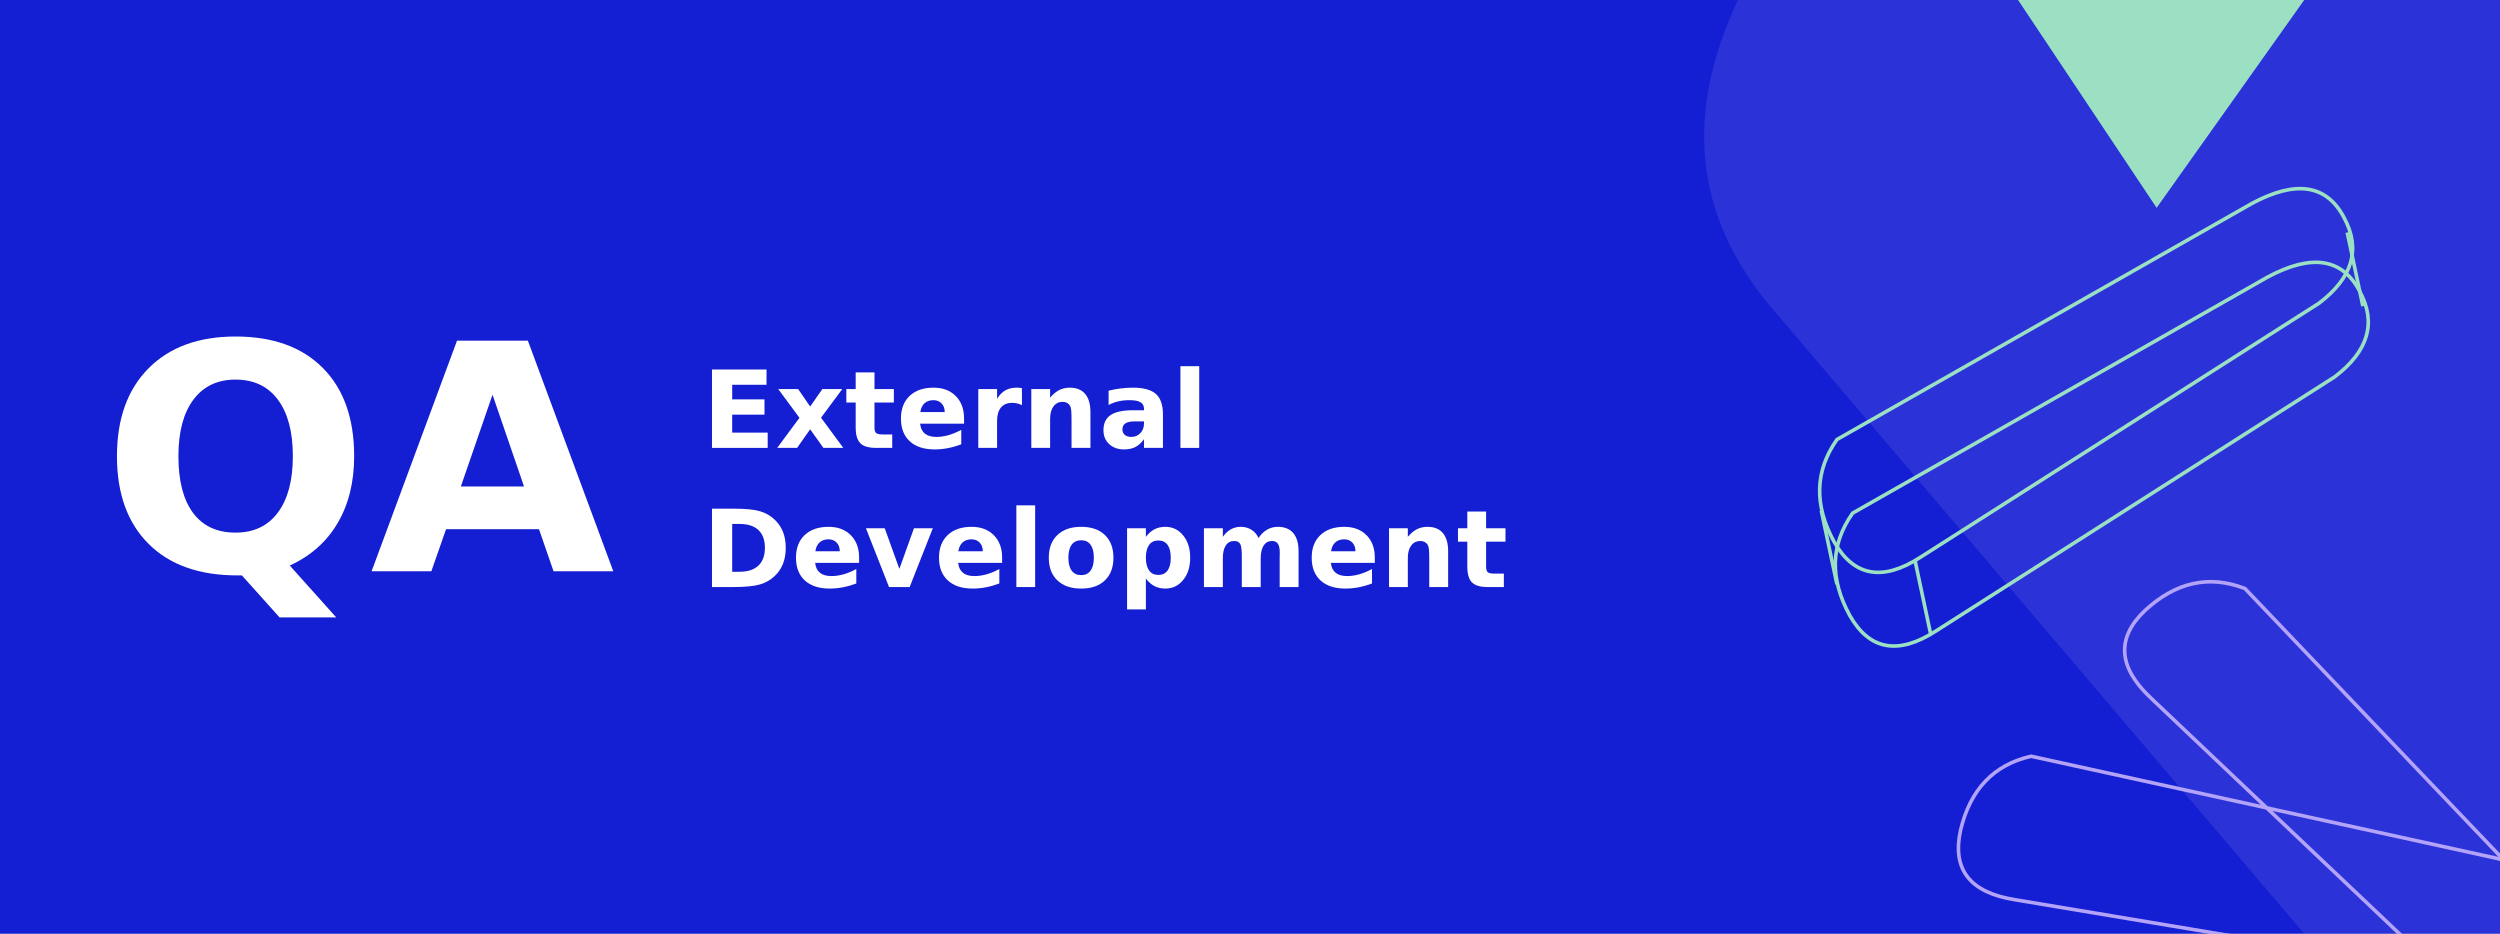
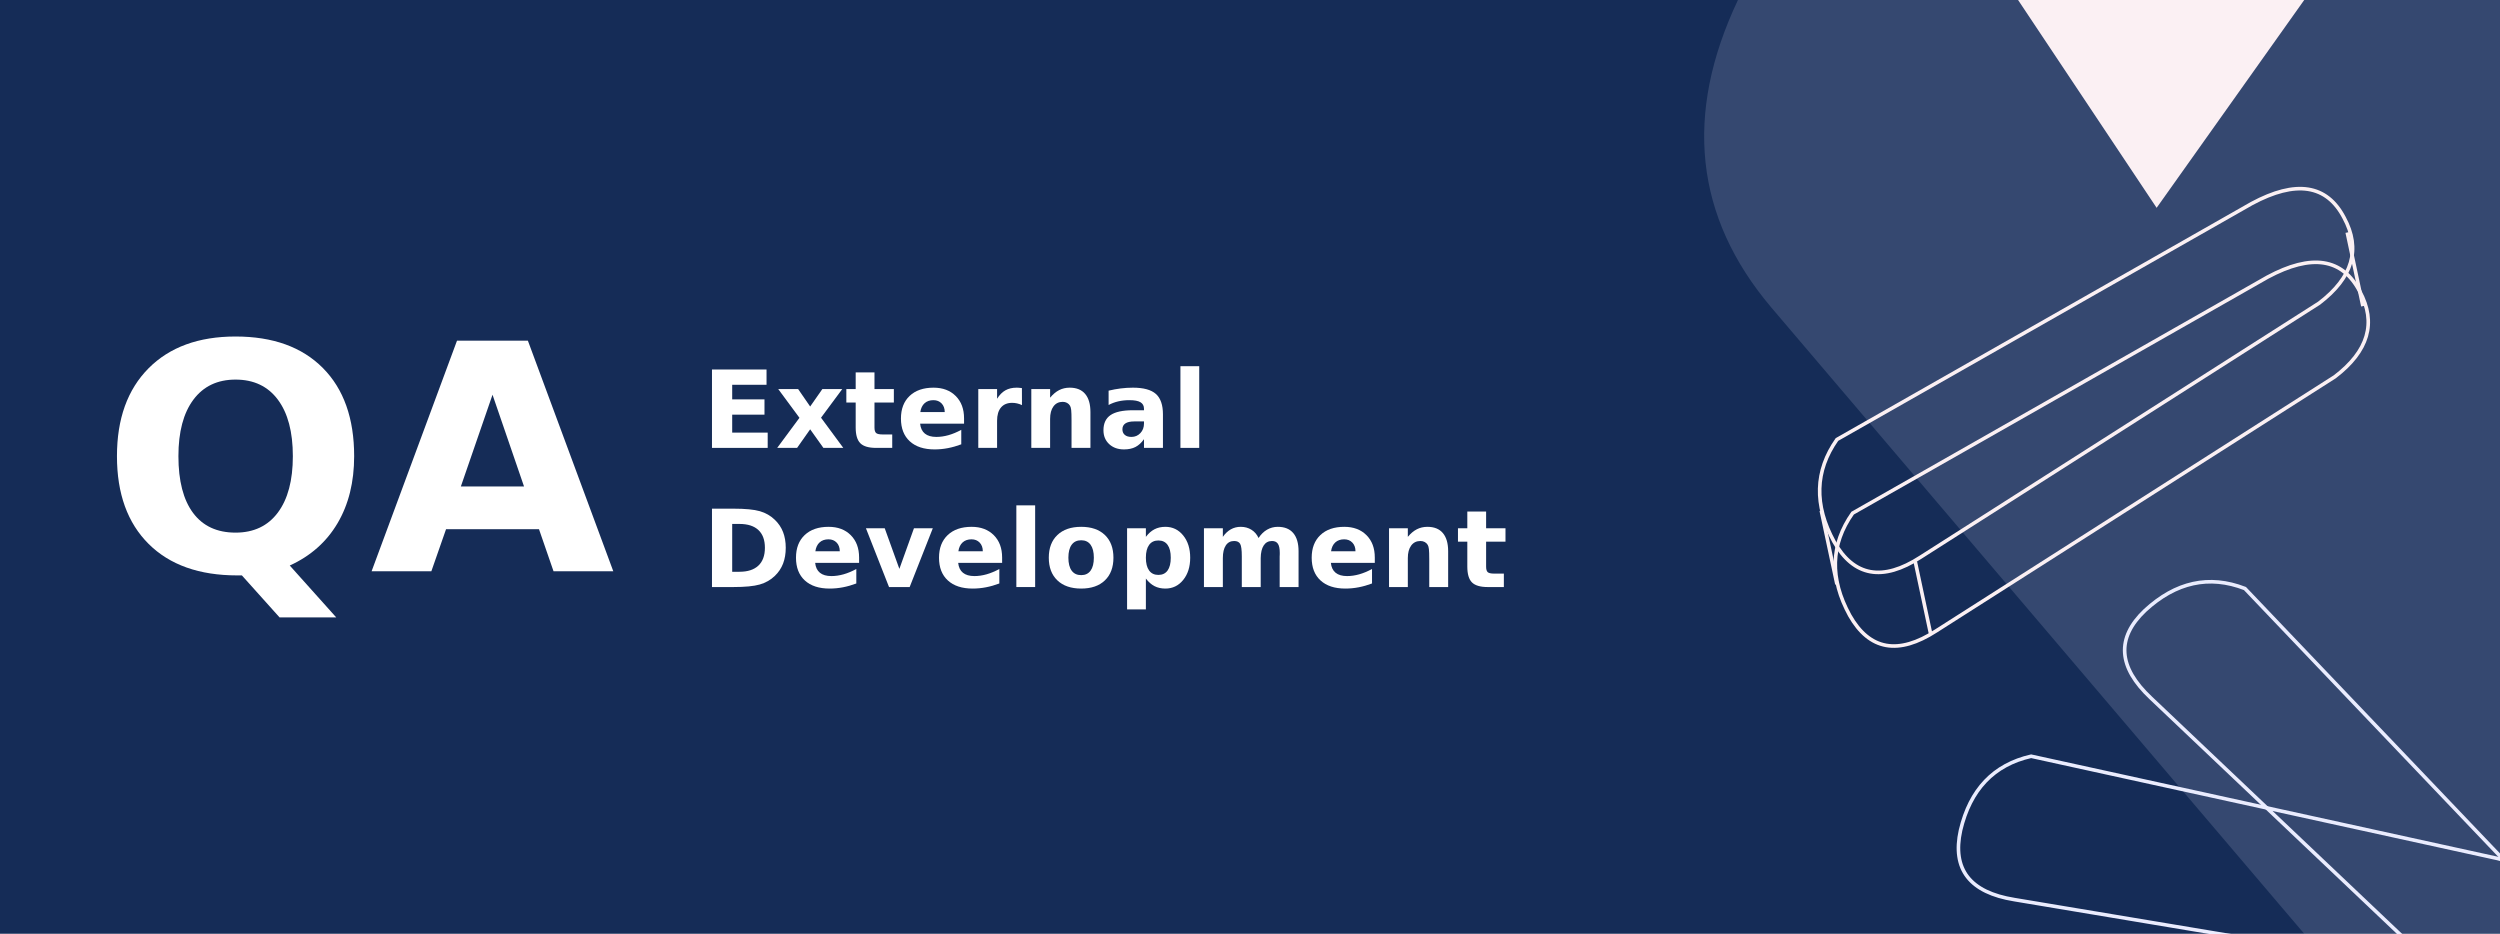
<svg xmlns="http://www.w3.org/2000/svg" width="830" height="310" viewBox="0 0 830 310" role="img" aria-labelledby="title desc">
-   <rect width="830" height="310" fill="#141ED2" />
-   <path d="M577 0H830V310H765L588 102Q550 57 577 0Z" fill="#B3A4F9" fill-opacity="0.15" />
-   <path d="M670 0H765L716 69Z" fill="#9BE0C3" />
-   <g transform="translate(595 100) rotate(-12)" fill="none" stroke="#9BE0C3" stroke-width="1.2">
+   <rect width="830" height="310" fill="#152c57" />
+   <path d="M577 0H830V310H765L588 102Q550 57 577 0Z" fill="#eaecfe" fill-opacity="0.15" />
+   <path d="M670 0H765L716 69Z" fill="#fbf0f3" />
+   <g transform="translate(595 100) rotate(-12)" fill="none" stroke="#fbf0f3" stroke-width="1.2">
    <path d="M5 48 L156 0 Q180 -7 185 11 Q190 28 171 37 L24 92 Q3 100 -3 81 Q-9 61 5 48Z" />
    <path transform="translate(0 25)" d="M5 48 L156 0 Q180 -7 185 11 Q190 28 171 37 L24 92 Q3 100 -3 81 Q-9 61 5 48Z" />
    <path d="M-5 70V95 M185 16V41 M22 93V118" />
  </g>
-   <g transform="translate(694 207) rotate(30)" fill="none" stroke="#B3A4F9" stroke-width="1.2">
+   <g transform="translate(694 207) rotate(30)" fill="none" stroke="#eaecfe" stroke-width="1.2">
    <path d="M5 48 L156 0 Q180 -7 185 11 Q190 28 171 37 L24 92 Q3 100 -3 81 Q-9 61 5 48Z" />
    <path transform="translate(27 -46) rotate(34 70 40)" d="M5 48 L156 0 Q180 -7 185 11 Q190 28 171 37 L24 92 Q3 100 -3 81 Q-9 61 5 48Z" />
  </g>
  <g transform="translate(0 81.5) scale(1.05)">
-     <g aria-label="QA" fill="#FFFFFF" transform="translate(32 103) scale(0.04882812 -0.04882812)">
+     <g aria-label="QA" fill="#ffffff" transform="translate(32 103) scale(0.04882812 -0.04882812)">
      <path transform="translate(0 0)" d="M911 -27H881Q512 -27 307.0 177.0Q102 381 102 745Q102 1108 306.5 1314.0Q511 1520 870 1520Q1233 1520 1435.5 1316.0Q1638 1112 1638 745Q1638 493 1530.5 311.0Q1423 129 1221 37L1522 -299H1155ZM870 1241Q694 1241 597.0 1111.0Q500 981 500 745Q500 505 595.0 377.5Q690 250 870 250Q1047 250 1144.0 380.0Q1241 510 1241 745Q1241 981 1144.0 1111.0Q1047 1241 870 1241Z" />
      <path transform="translate(1741 0)" d="M1094 272H492L397 0H10L563 1493H1022L1575 0H1188ZM588 549H997L793 1143Z" />
    </g>
-     <g aria-label="External" fill="#FFFFFF" transform="translate(222 64) scale(0.01660156 -0.01660156)">
+     <g aria-label="External" fill="#ffffff" transform="translate(222 64) scale(0.01660156 -0.01660156)">
      <path transform="translate(0 0)" d="M188 1493H1227V1202H573V924H1188V633H573V291H1249V0H188Z" />
      <path transform="translate(1399 0)" d="M455 573 51 1120H430L659 788L891 1120H1270L866 575L1290 0H911L659 354L410 0H31Z" />
      <path transform="translate(2720 0)" d="M563 1438V1120H932V864H563V389Q563 311 594.0 283.5Q625 256 717 256H901V0H594Q382 0 293.5 88.5Q205 177 205 389V864H27V1120H205V1438Z" />
      <path transform="translate(3699 0)" d="M1290 563V461H453Q466 335 544.0 272.0Q622 209 762 209Q875 209 993.5 242.5Q1112 276 1237 344V68Q1110 20 983.0 -4.5Q856 -29 729 -29Q425 -29 256.5 125.5Q88 280 88 559Q88 833 253.5 990.0Q419 1147 709 1147Q973 1147 1131.5 988.0Q1290 829 1290 563ZM922 682Q922 784 862.5 846.5Q803 909 707 909Q603 909 538.0 850.5Q473 792 457 682Z" />
      <path transform="translate(5088 0)" d="M1004 815Q957 837 910.5 847.5Q864 858 817 858Q679 858 604.5 769.5Q530 681 530 516V0H172V1120H530V936Q599 1046 688.5 1096.5Q778 1147 903 1147Q921 1147 942.0 1145.5Q963 1144 1003 1139Z" />
      <path transform="translate(6098 0)" d="M1298 682V0H938V111V522Q938 667 931.5 722.0Q925 777 909 803Q888 838 852.0 857.5Q816 877 770 877Q658 877 594.0 790.5Q530 704 530 551V0H172V1120H530V956Q611 1054 702.0 1100.5Q793 1147 903 1147Q1097 1147 1197.5 1028.0Q1298 909 1298 682Z" />
      <path transform="translate(7556 0)" d="M674 504Q562 504 505.5 466.0Q449 428 449 354Q449 286 494.5 247.5Q540 209 621 209Q722 209 791.0 281.5Q860 354 860 463V504ZM1221 639V0H860V166Q788 64 698.0 17.5Q608 -29 479 -29Q305 -29 196.5 72.5Q88 174 88 336Q88 533 223.5 625.0Q359 717 649 717H860V745Q860 830 793.0 869.5Q726 909 584 909Q469 909 370.0 886.0Q271 863 186 817V1090Q301 1118 417.0 1132.5Q533 1147 649 1147Q952 1147 1086.5 1027.5Q1221 908 1221 639Z" />
      <path transform="translate(8938 0)" d="M172 1556H530V0H172Z" />
    </g>
-     <g aria-label="Development" fill="#FFFFFF" transform="translate(222 108) scale(0.01660156 -0.01660156)">
+     <g aria-label="Development" fill="#ffffff" transform="translate(222 108) scale(0.01660156 -0.01660156)">
      <path transform="translate(0 0)" d="M573 1202V291H711Q947 291 1071.5 408.0Q1196 525 1196 748Q1196 970 1072.0 1086.0Q948 1202 711 1202ZM188 1493H594Q934 1493 1100.5 1444.5Q1267 1396 1386 1280Q1491 1179 1542.0 1047.0Q1593 915 1593 748Q1593 579 1542.0 446.5Q1491 314 1386 213Q1266 97 1098.0 48.5Q930 0 594 0H188Z" />
      <path transform="translate(1700 0)" d="M1290 563V461H453Q466 335 544.0 272.0Q622 209 762 209Q875 209 993.5 242.5Q1112 276 1237 344V68Q1110 20 983.0 -4.5Q856 -29 729 -29Q425 -29 256.5 125.5Q88 280 88 559Q88 833 253.5 990.0Q419 1147 709 1147Q973 1147 1131.5 988.0Q1290 829 1290 563ZM922 682Q922 784 862.5 846.5Q803 909 707 909Q603 909 538.0 850.5Q473 792 457 682Z" />
      <path transform="translate(3089 0)" d="M31 1120H389L668 346L946 1120H1305L864 0H471Z" />
      <path transform="translate(4424 0)" d="M1290 563V461H453Q466 335 544.0 272.0Q622 209 762 209Q875 209 993.5 242.5Q1112 276 1237 344V68Q1110 20 983.0 -4.5Q856 -29 729 -29Q425 -29 256.5 125.5Q88 280 88 559Q88 833 253.5 990.0Q419 1147 709 1147Q973 1147 1131.5 988.0Q1290 829 1290 563ZM922 682Q922 784 862.5 846.5Q803 909 707 909Q603 909 538.0 850.5Q473 792 457 682Z" />
      <path transform="translate(5813 0)" d="M172 1556H530V0H172Z" />
      <path transform="translate(6515 0)" d="M705 891Q586 891 523.5 805.5Q461 720 461 559Q461 398 523.5 312.5Q586 227 705 227Q822 227 884.0 312.5Q946 398 946 559Q946 720 884.0 805.5Q822 891 705 891ZM705 1147Q994 1147 1156.5 991.0Q1319 835 1319 559Q1319 283 1156.5 127.0Q994 -29 705 -29Q415 -29 251.5 127.0Q88 283 88 559Q88 835 251.5 991.0Q415 1147 705 1147Z" />
      <path transform="translate(7922 0)" d="M530 162V-426H172V1120H530V956Q604 1054 694.0 1100.5Q784 1147 901 1147Q1108 1147 1241.0 982.5Q1374 818 1374 559Q1374 300 1241.0 135.5Q1108 -29 901 -29Q784 -29 694.0 17.5Q604 64 530 162ZM768 887Q653 887 591.5 802.5Q530 718 530 559Q530 400 591.5 315.5Q653 231 768 231Q883 231 943.5 315.0Q1004 399 1004 559Q1004 719 943.5 803.0Q883 887 768 887Z" />
      <path transform="translate(9388 0)" d="M1210 934Q1278 1038 1371.5 1092.5Q1465 1147 1577 1147Q1770 1147 1871.0 1028.0Q1972 909 1972 682V0H1612V584Q1613 597 1613.5 611.0Q1614 625 1614 651Q1614 770 1579.0 823.5Q1544 877 1466 877Q1364 877 1308.5 793.0Q1253 709 1251 550V0H891V584Q891 770 859.0 823.5Q827 877 745 877Q642 877 586.0 792.5Q530 708 530 551V0H170V1120H530V956Q596 1051 681.5 1099.0Q767 1147 870 1147Q986 1147 1075.0 1091.0Q1164 1035 1210 934Z" />
      <path transform="translate(11522 0)" d="M1290 563V461H453Q466 335 544.0 272.0Q622 209 762 209Q875 209 993.5 242.5Q1112 276 1237 344V68Q1110 20 983.0 -4.5Q856 -29 729 -29Q425 -29 256.5 125.5Q88 280 88 559Q88 833 253.5 990.0Q419 1147 709 1147Q973 1147 1131.5 988.0Q1290 829 1290 563ZM922 682Q922 784 862.5 846.5Q803 909 707 909Q603 909 538.0 850.5Q473 792 457 682Z" />
      <path transform="translate(12911 0)" d="M1298 682V0H938V111V522Q938 667 931.5 722.0Q925 777 909 803Q888 838 852.0 857.5Q816 877 770 877Q658 877 594.0 790.5Q530 704 530 551V0H172V1120H530V956Q611 1054 702.0 1100.5Q793 1147 903 1147Q1097 1147 1197.5 1028.0Q1298 909 1298 682Z" />
      <path transform="translate(14369 0)" d="M563 1438V1120H932V864H563V389Q563 311 594.0 283.5Q625 256 717 256H901V0H594Q382 0 293.5 88.5Q205 177 205 389V864H27V1120H205V1438Z" />
    </g>
  </g>
</svg>
